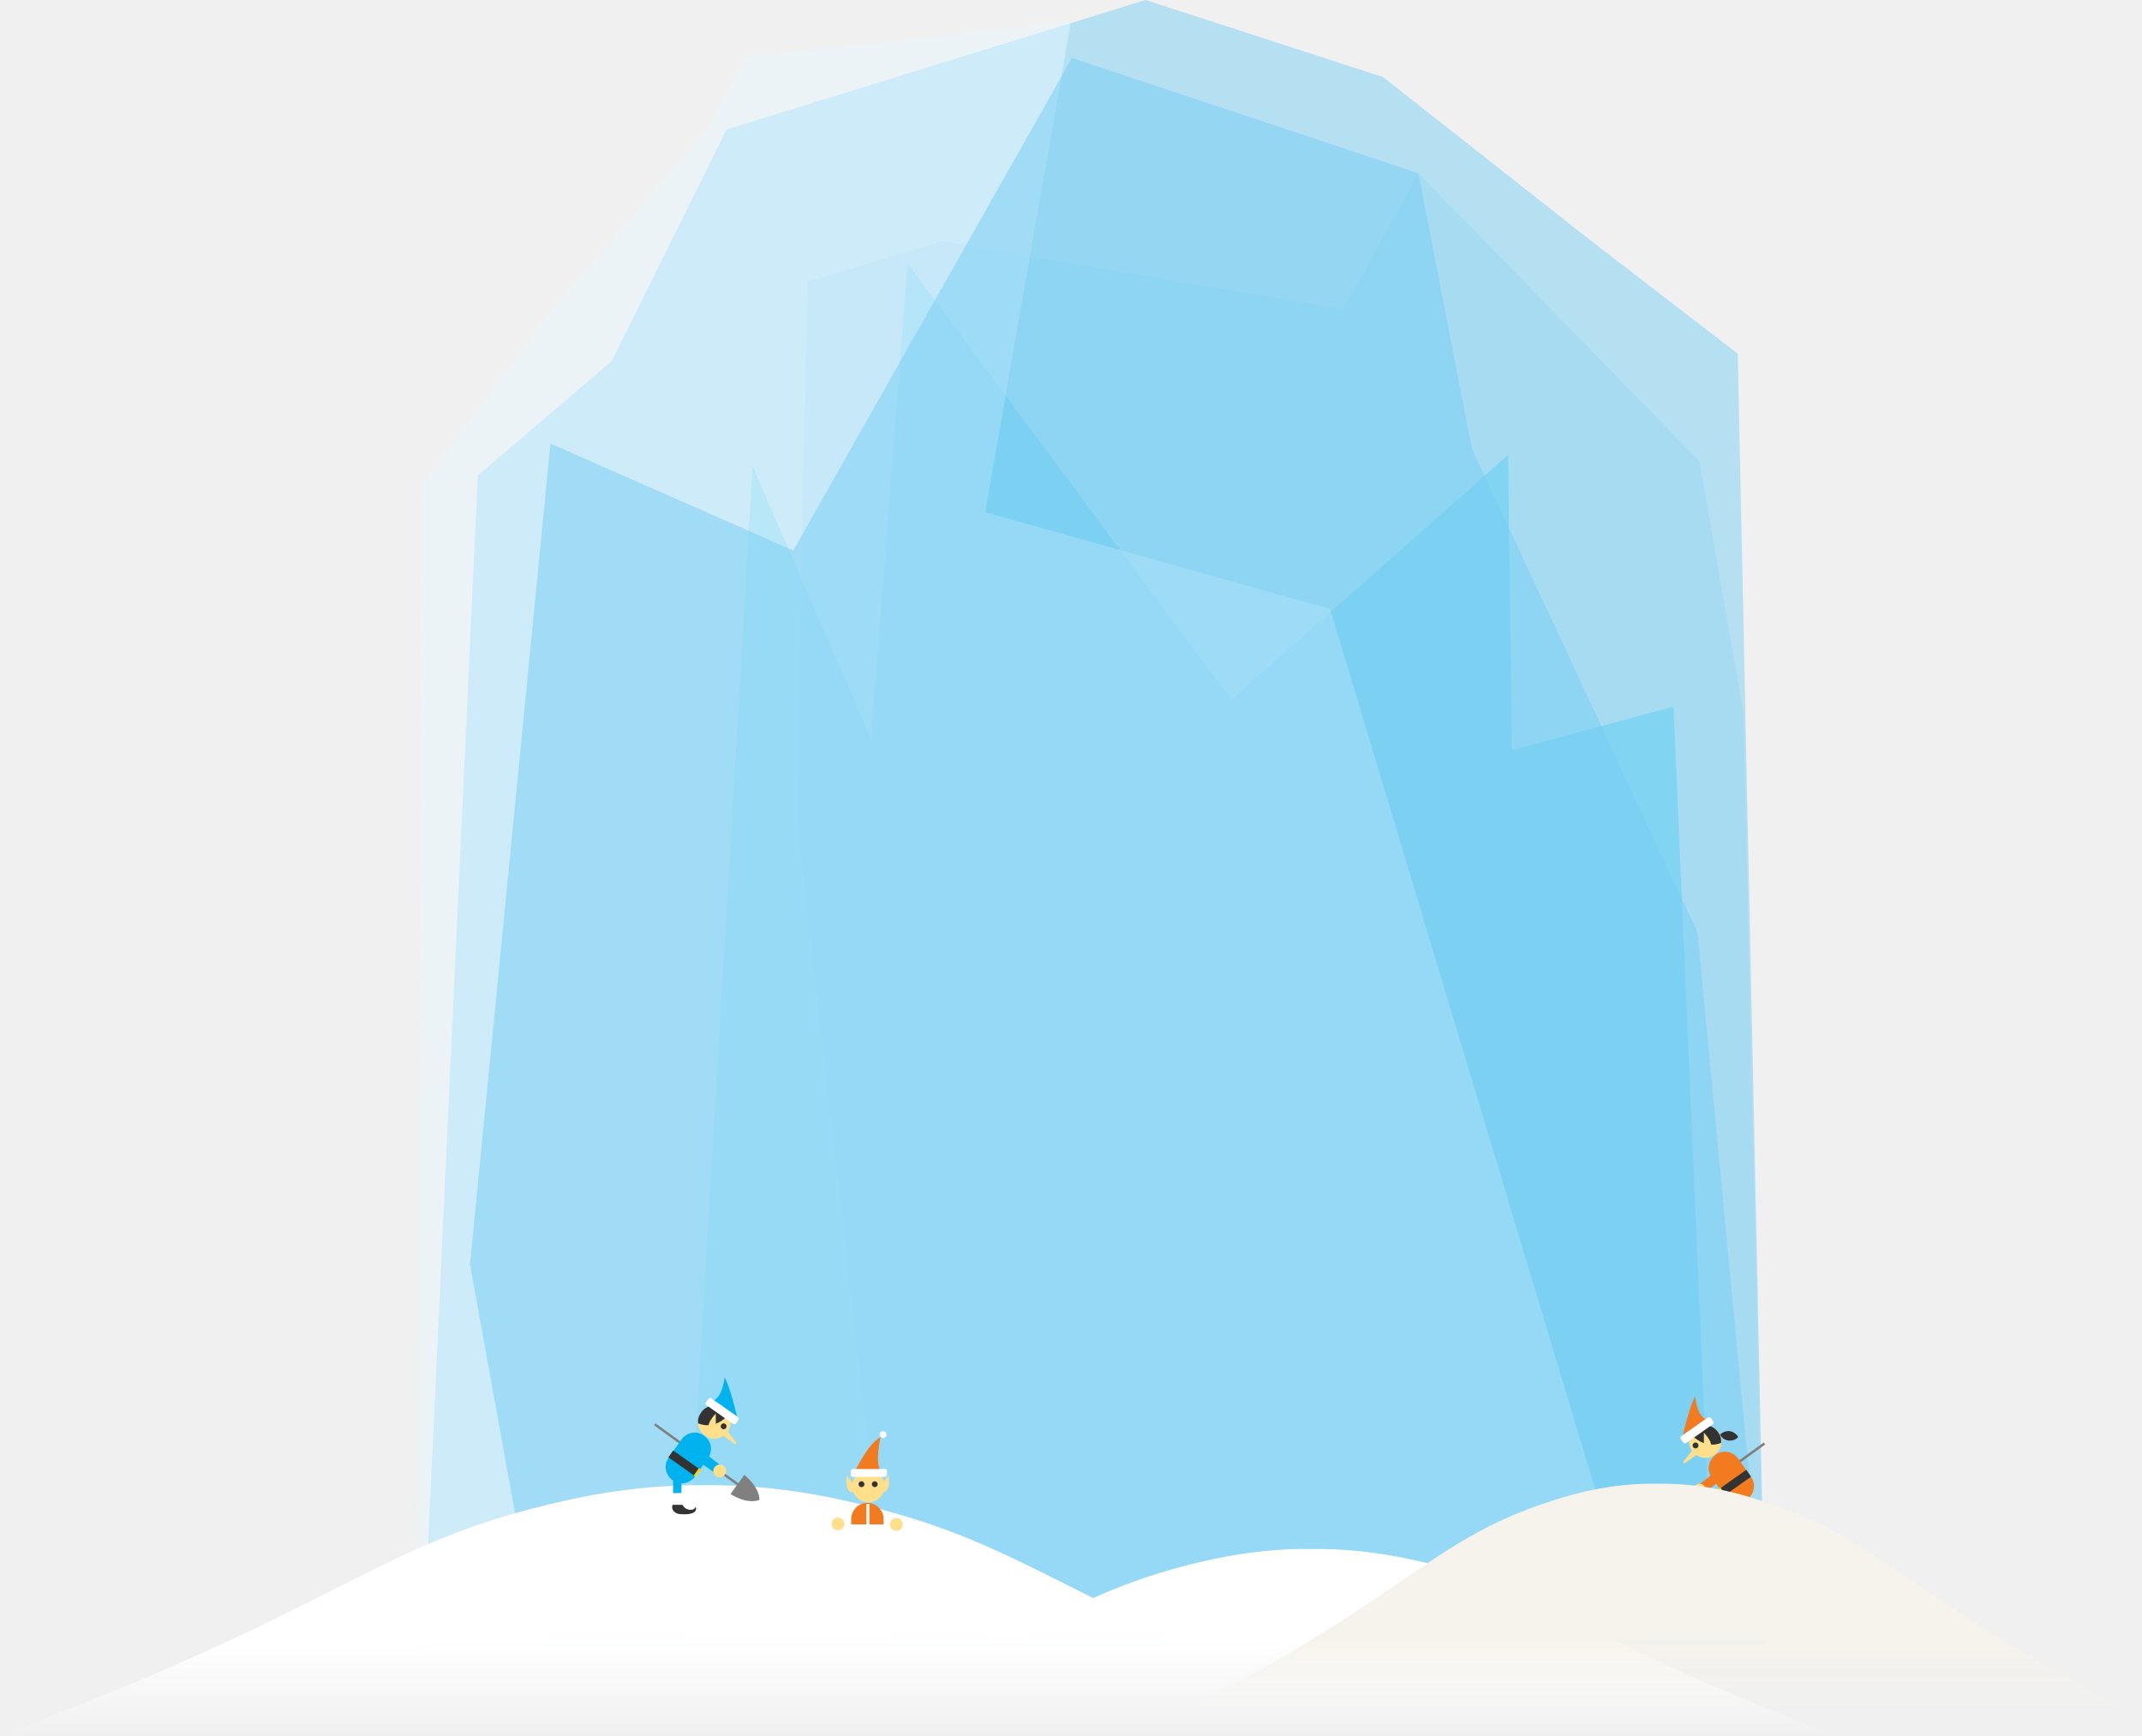
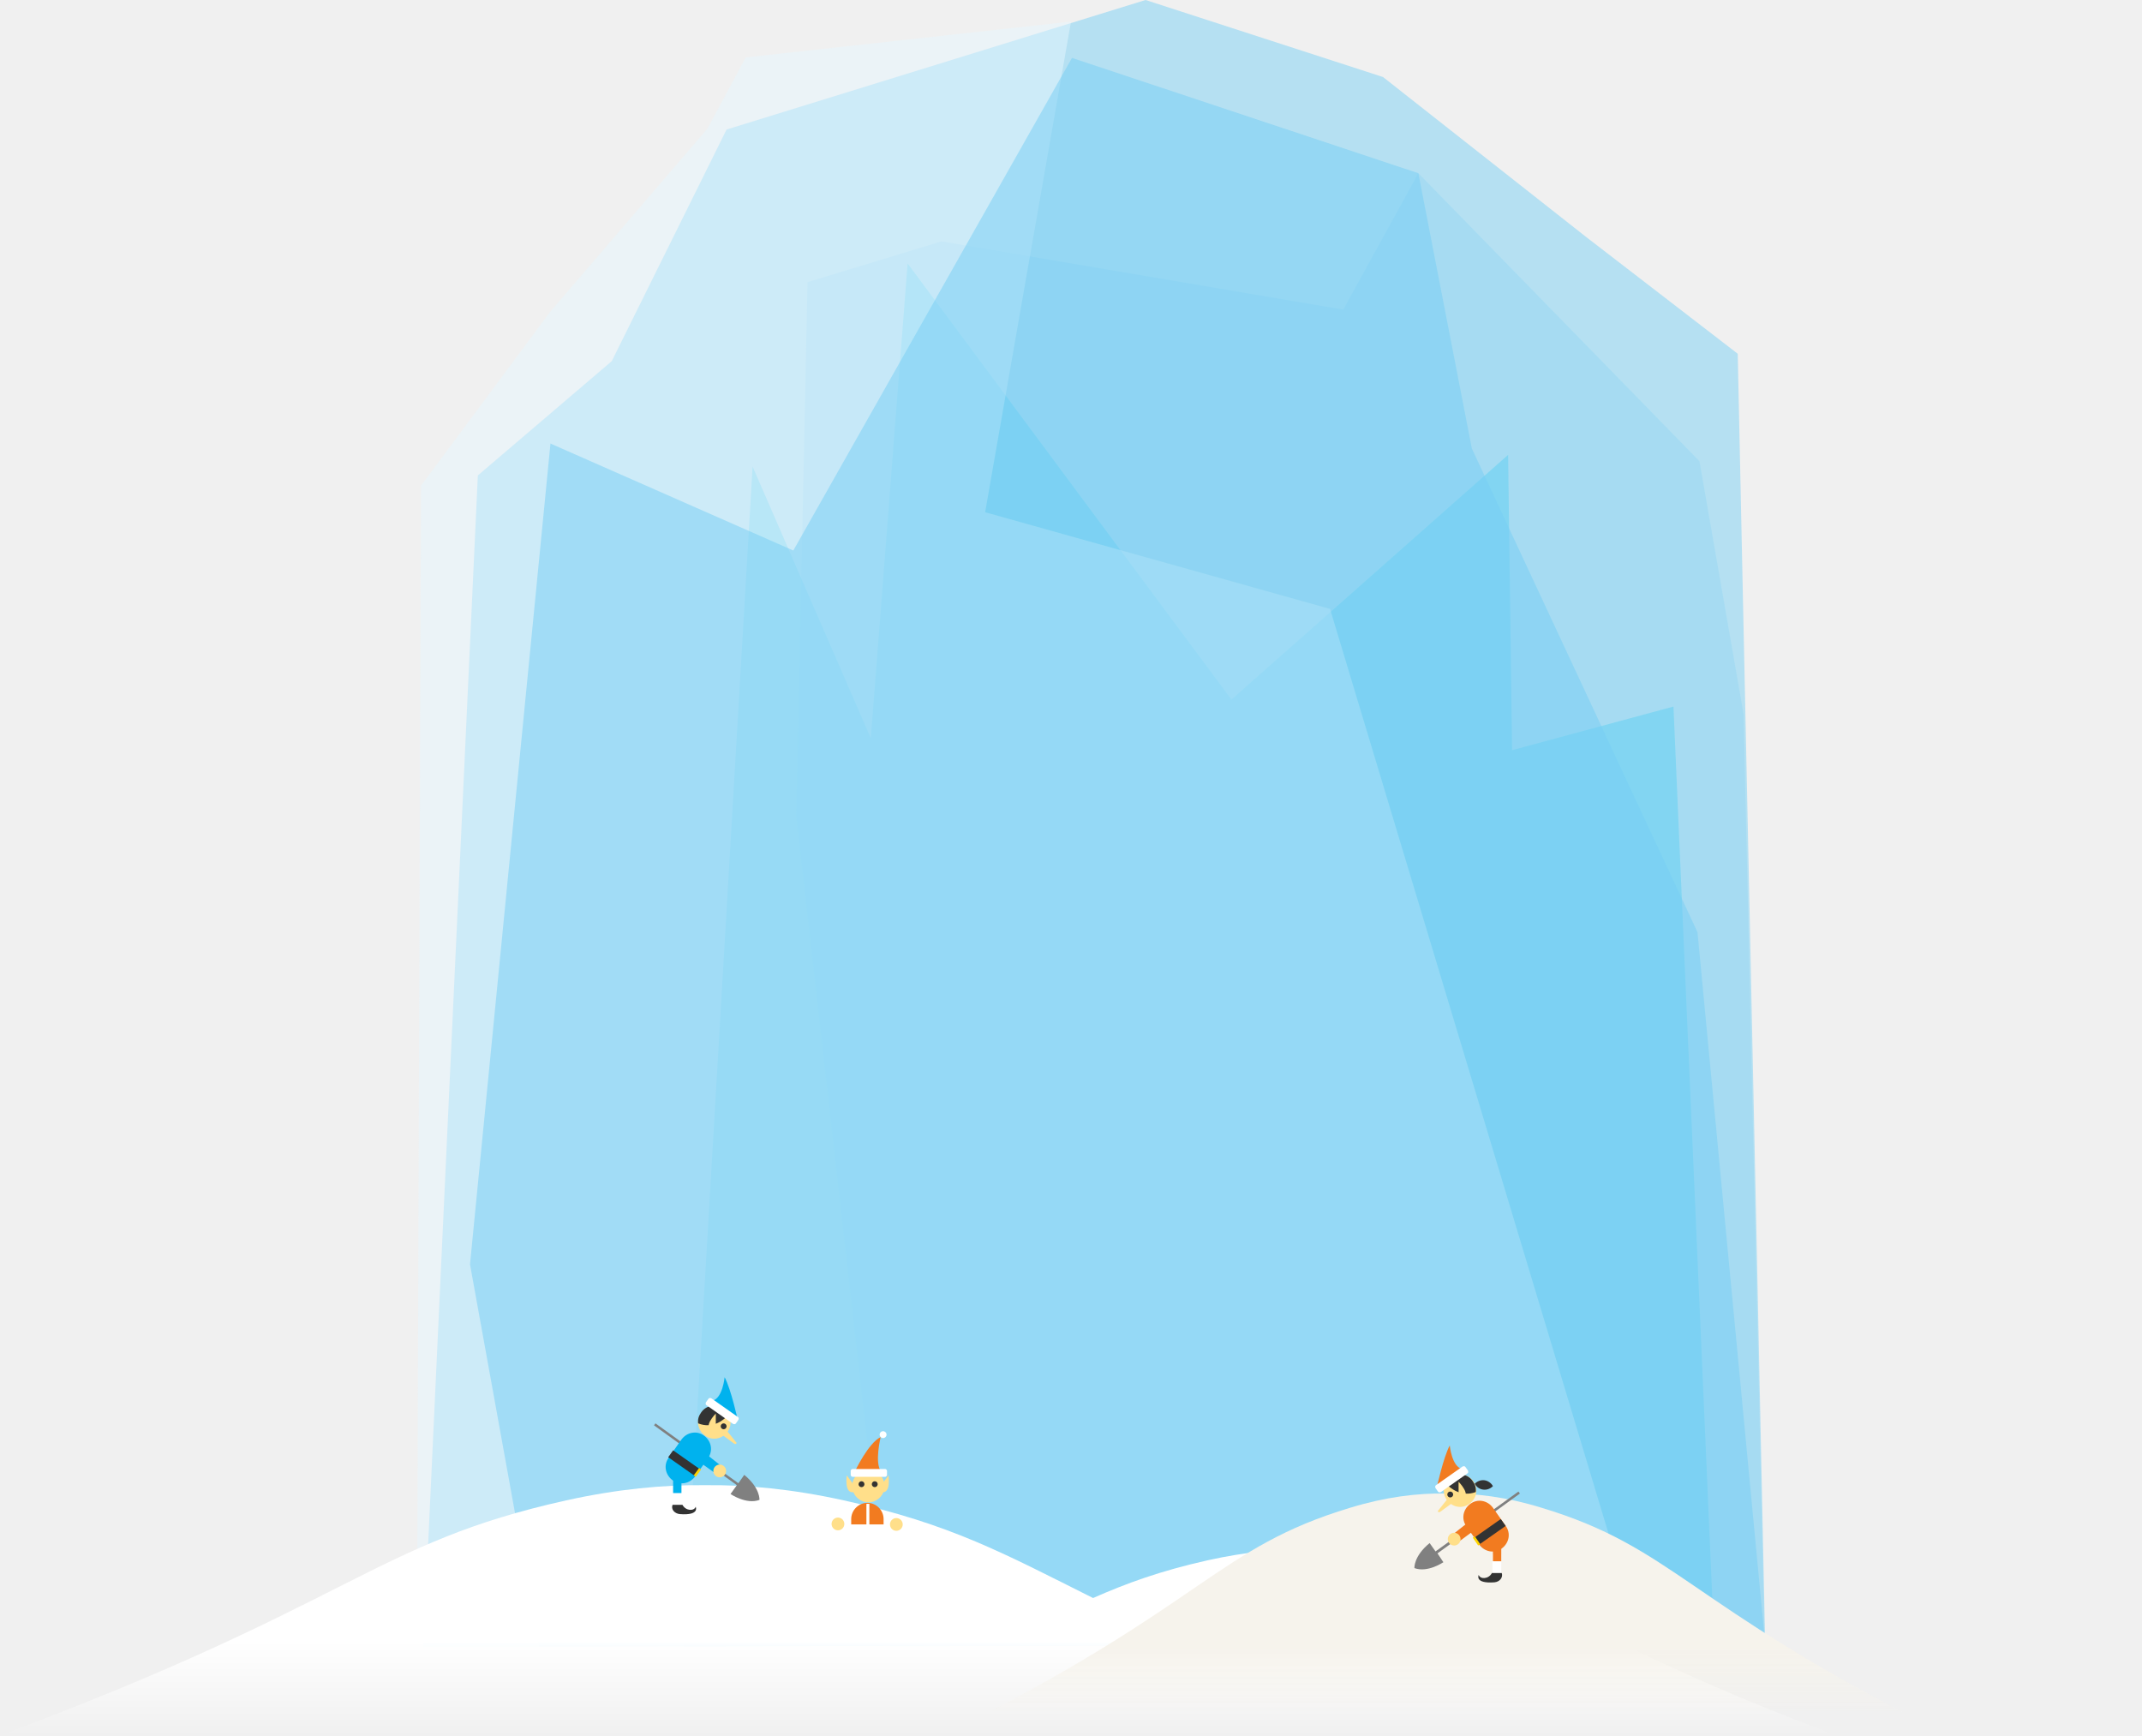
- <svg xmlns="http://www.w3.org/2000/svg" id="slice" width="436.6" height="353.7" viewBox="0 0 436.6 353.7">
-   <style>.st0{opacity:.11;fill:#231f20}.st1{fill:#94917f}.st2{fill:#baafa2}.st3{fill:#785768}.st4{fill:#aaa89a}.st5{opacity:.1}.st6{fill:#8ce1f9}.st7{fill:#ceccbf}.st8{fill:#8d667a}.st9{fill:#918c84}.st10{fill:#c2beb6}.st11{fill:#f0e1d1}.st12{fill:#b6b4a8}.st13{fill:#94938a}.st14{fill:#7d7c71}.st15{fill:#633b4f}.st16{fill:#85837d}.st17{fill:#8a7665}.st18{fill:#6a695c}.st19{fill:#b9b7a4}.st20{fill:#2f9f42}.st21{opacity:.13}.st22{opacity:.2;fill:#231f20}.st23{fill:#d53e2e}.st24{fill:#003673}.st25{fill:#f09a1a}.st26{fill:#fdbf0f}.st27{fill:#736357}.st28{fill:#d84637}.st29{fill:#00a9e9}.st30{fill:#ffde00}.st31{fill:#48b780}.st32{fill:#7c6959}.st33{fill:#d3ae6e}.st34{fill:#fff}.st35{fill:#ffe95a}.st36{fill:#ffc300}.st37{fill:#f27b20}.st38{fill:#ee3837}.st39{fill:#4c8bfb}.st40{fill:#b757c5}.st41{fill:#ffdf8a}.st42{fill:#333}.st43{fill:#6a57ab}.st44{fill:#5d377a}.st45{fill:#393939}.st46{fill:#fde08b}.st47{fill:#dc3126}.st48{fill:#fdd500}.st49{fill:#515c5d}.st50{fill:#7d8586}.st51{fill:#afd136}.st52{fill:url(#SVGID_1_)}.st53{fill:url(#SVGID_2_)}.st54{fill:#e8d184}.st55{fill:#ca7836}.st56{fill:#54d184}.st57{opacity:.48}.st58{opacity:.5;fill:#75cef4}.st59{opacity:.5;fill:#00bff0}.st60{opacity:.5;fill:#e6f6fd}.st61{opacity:.48;fill:#75cef4}.st62{fill:url(#SVGID_3_)}.st63{fill:gray}.st64{fill:#8f4293}.st65{fill:#ffd400}.st66{fill:url(#SVGID_4_)}.st67{fill:#28ae4b}.st68{fill:#e64436}.st69{fill:url(#SVGID_5_)}.st70{fill:url(#XMLID_158_)}.st71{opacity:.17;fill:#fff}.st72{fill:url(#SVGID_6_)}.st73{fill:url(#SVGID_7_)}.st74{fill:#00b2ee}.st75{fill:#b89860}.st76{fill:#b0b0b0}.st77{fill:#864537}.st78{fill:#fbcf99}.st79{fill:#fbcd48}.st80{fill:#fd0}.st81{fill:#d2392c}.st82{fill:url(#SVGID_8_)}.st83{fill:url(#SVGID_9_)}.st84{fill:url(#SVGID_10_)}.st85{fill:url(#SVGID_11_)}.st86{fill:url(#XMLID_160_)}.st87{fill:#afd77d}.st88{opacity:.1;fill:#231f20}.st89{fill:#7cb342}.st90{fill:#f9ce1d}.st91{fill:#ffe36c}.st92{fill:#5e35b1}.st93{fill:#9575cd}.st94{fill:#29b6f6}.st95{fill:#4ad0ff}.st96{fill:#9dce2e}.st97{fill:#e53935}.st98{fill:#f94b4b}.st99{fill:#fb8c00}.st100{fill:#fc9f42}.st101{fill:#9dca3b}.st102{fill:#66a622}.st103{fill:#ffb300}.st104{fill:#f57c00}.st105{fill:#a1cacf}.st106{fill:#dff3f5}.st107{fill:#bad7db}.st108{fill:#c3dfe3}.st109{fill:#bcdee3}.st110{opacity:.5}.st111{opacity:.8}.st112{fill:url(#XMLID_161_)}.st113{fill:url(#SVGID_12_)}.st114{fill:#f6f3ec}.st115{fill:#d7d7d7}.st116{fill:#959d9e}.st117{fill:#b3b3b3}.st118{fill:#e0e0e0}.st119{fill:#4d4d4d}.st120{fill:#595959}.st121{fill:#ffeb5e}.st122{fill:#6d7576}.st123{fill:#c9e09d}.st124{fill:#8f8f8f}.st125{fill:#5c6566}.st126{fill:#a19e97}.st127{fill:#61c6ec}.st128{fill:#77bf82}.st129{fill:#f3ff73}.st130{fill:url(#XMLID_163_)}.st131{fill:url(#SVGID_13_)}.st132{fill:url(#SVGID_14_)}.st133{fill:url(#XMLID_165_)}.st134{fill:#555047}.st135{fill:#896339}.st136{fill:#736f68}.st137{fill:#949494}.st138{fill:#83dee8}.st139{fill:#85827d}.st140{opacity:.2}.st141{fill:#404040}.st142{fill:silver}.st143{fill:#eee}.st144{fill:#44c2c2}.st144,.st145{clip-path:url(#SVGID_16_)}.st145{fill:#a3d89f}.st146{fill:#c83a74}.st146,.st147{clip-path:url(#SVGID_16_)}.st147{fill:#ffa376}.st148{opacity:.24}.st149{fill:none;stroke:#85827d;stroke-width:.9;stroke-miterlimit:10}.st150{opacity:.83}.st151{fill:#888480}.st152{fill:#7099ba}.st153{fill:#b0e1e8}.st154{opacity:.22;fill:#fff}.st155{fill:url(#XMLID_172_)}.st156{fill:url(#SVGID_17_)}.st157{fill:url(#SVGID_18_)}.st158{fill:url(#XMLID_174_)}.st159{fill:#9db9bd}.st160{fill:#d1e3e6}.st161{fill:#b6d6db}.st162{fill:#9ccfd9}.st163{fill:#b4d3d9}.st164{fill:#97babf}.st165{fill:#c1dff5}.st166{fill:#c5e7eb}.st167{fill:#8ab8d4}.st168{fill:#e6e6e6}.st169{fill:#716e69}.st170{fill:#71bdde}.st171{fill:#659bc7}.st172{fill:#70afd4}.st173{fill:none}.st174{fill:#97cee6}.st175{opacity:8e-2;fill:#0f0f0f}.st176{opacity:.1;fill:#0f0f0f}.st177{fill:#385fe4}.st178{fill:#ccc}.st179{fill:#2986e4}.st180{opacity:.21}.st181{clip-path:url(#SVGID_20_)}.st182{filter:url(#Adobe_OpacityMaskFilter)}.st183{mask:url(#SVGID_21_);fill:#33659a}.st184{filter:url(#Adobe_OpacityMaskFilter_1_)}.st185{mask:url(#SVGID_22_);fill:#385fe4}.st186{filter:url(#Adobe_OpacityMaskFilter_2_)}.st187{opacity:.17;mask:url(#SVGID_23_)}.st188{clip-path:url(#SVGID_25_)}.st189{opacity:.77}.st190{fill:#e8c97b}.st191{fill:#2d56e2}.st192{opacity:.11}.st193{fill:#0bbf68}.st194{fill:#98bee4}.st195{fill:#3f5656}.st196{fill:#d7c17d}.st197{opacity:.2;fill:#fff}.st198{fill:url(#SVGID_26_)}.st199{fill:url(#XMLID_228_)}.st200{fill:url(#SVGID_27_)}.st201{fill:url(#XMLID_231_)}.st202{fill:#9c9c9c}.st203{fill:#808082}.st204{fill:#9ed5ec}.st205{fill:#cacaca}.st206{fill:#e3e3e3}.st207{fill:#979797}.st208{fill:#9e9e9e}.st209{opacity:.58;fill:#c7ffff}.st210{opacity:.25}.st211{fill:#a52e22}.st212{fill:#e63636}.st213{fill:url(#XMLID_261_)}.st214{fill:url(#XMLID_278_)}.st215{fill:#f3831f}.st216{fill:#1fa2f3}.st217{fill:#914295}.st218{fill:#faac18}.st219{opacity:.1;fill:#333}.st220{fill:#836948}.st221{fill:#df543f}.st222{fill:#00813f}.st223{fill:#b9c9d2}.st224{fill:#28b04b}.st225{fill:#fff100}.st226{fill:#969696}.st227{fill:#0158bb}.st228{fill:#1565c0}.st229{fill:#3dd1f9}.st230{fill:#f5a816}.st231{fill:#c62828}.st232{fill:#bdbdbd}.st233{fill:#a5a5a5}.st234{fill:#424242}.st235{fill:#e6e7e8}.st236{clip-path:url(#SVGID_31_);fill:#fff}.st237{fill:#e91c24}.st237,.st238{clip-path:url(#SVGID_31_)}.st238{fill:#1976d2}.st239{fill:#4d8acf}.st240{fill:none;stroke:#fff;stroke-width:.659;stroke-miterlimit:10}.st241{fill:#00adee}.st242{clip-path:url(#SVGID_33_);fill:#fff}.st243{fill:#dbdbdb}.st244{fill:#9ad3d3}.st245{fill:url(#SVGID_34_)}.st246{fill:url(#SVGID_35_)}.st247{fill:url(#SVGID_36_)}.st248{fill:url(#SVGID_37_)}.st249{fill:url(#SVGID_38_)}.st250{fill:url(#SVGID_39_)}.st251{fill:url(#SVGID_40_)}.st252{fill:url(#SVGID_41_)}.st253{fill:#f7ce97}.st254{fill:#4c4c4c}.st255{fill:#e9e9e9}.st256{fill:#eb9b95}.st257{fill:#656565}.st258{fill:#5e5a48}.st259{fill:url(#SVGID_42_)}.st260{fill:url(#SVGID_43_)}.st261{fill:#999}.st262{opacity:.36}.st263{fill:#00a64c}.st264{fill:#d4d4d4}.st264,.st265{fill-rule:evenodd;clip-rule:evenodd}.st265{fill:#fff}.st266{fill:#008141}.st266,.st267{fill-rule:evenodd;clip-rule:evenodd}.st267{fill:#00a64c}.st268{fill:#28b265}.st269{opacity:.4;fill:#ffe000}.st270{fill:#c8cbcc}.st271{fill:#b8b8b8}.st272{fill:#949496}.st273{fill:#c8ead4}.st274{fill:#7d8485}.st275{fill:#2364d5}.st276{fill:url(#XMLID_279_)}.st277{fill:url(#SVGID_44_)}.st278{fill:url(#SVGID_45_)}.st279{fill:url(#SVGID_46_)}.st280{fill:#8700ee}.st281{fill:#00b533}.st282{fill:#eeda00}.st283{fill:#f2206d}.st284{fill:#6299fb}.st285{opacity:.7;fill:url(#SVGID_47_)}.st286{opacity:.7;fill:url(#SVGID_48_)}.st287{opacity:.7;fill:url(#SVGID_49_)}.st288{fill:#ee5e5d}.st289{fill:#e09d17}.st290{fill:#f0ede9}.st291{clip-path:url(#SVGID_51_)}.st292{fill:#eec85c}.st293{opacity:.32;fill:#9a0000}.st294{fill:#f0f0f0}.st295{fill:#81d4fa}.st296{opacity:.49;fill:#c9edfc}.st297{fill:#d8746a}.st298{fill:#fcbe8d}.st299{fill:#00a9e7}.st300{fill:#6a7173}.st301{opacity:.6}.st302{fill:url(#SVGID_52_)}.st303{fill:url(#SVGID_53_)}.st304{fill:url(#XMLID_280_)}.st305{fill:url(#SVGID_54_)}.st306{fill:url(#SVGID_55_)}.st307{fill:url(#SVGID_56_)}.st308{fill:url(#SVGID_57_)}.st309{fill:#67635d}.st310{fill:#999690}.st311{fill:#e6da91}.st312{opacity:.55;fill:#bbaf3e}.st313{fill:#a8a69b}.st314{clip-path:url(#SVGID_59_)}.st315{fill:url(#SVGID_60_)}.st316{fill:url(#SVGID_61_)}.st317{opacity:.1;clip-path:url(#SVGID_59_)}.st318{clip-path:url(#SVGID_63_)}.st319{fill:#e3e3e2}.st320{fill:#cf4140}.st321{fill:url(#SVGID_64_)}.st322{fill:url(#SVGID_65_)}.st323{fill:url(#SVGID_66_)}.st324{fill:url(#SVGID_67_)}.st325{fill:#666}.st326{fill:#c1161c}.st327{fill:#b47945}.st328{fill:#d9dadb}.st329{fill:#36af49}.st330{fill:#2a943e}.st331{fill:#9ea0a2}.st332{fill:#bebfc1}.st333{fill:#f5961d}.st334{fill:#ffef00}.st335{fill:#6d6d6d}.st336{fill:url(#SVGID_68_)}.st337{fill:url(#XMLID_281_)}.st338{fill:#795d00}.st339{fill:#bb8024}.st339,.st340{clip-path:url(#SVGID_70_)}.st340{opacity:.1}.st341{fill:#955d00}.st342{fill:#f38836}.st343{fill:url(#XMLID_295_)}.st344{fill:url(#SVGID_71_)}.st345{fill:url(#SVGID_72_)}.st346{fill:url(#XMLID_296_)}.st347{opacity:.99}.st348{fill:#e8af38}.st349{fill:#98ab00}.st350{fill:#e75c52}.st351{fill:#a9897d}.st352{fill:#cb9d7b}.st353{fill:#996b63}.st354{fill:#35b8e8}.st355{opacity:.12;fill:url(#SVGID_73_)}.st356{opacity:.12;fill:url(#SVGID_74_)}.st357{opacity:.28;fill:url(#SVGID_77_)}.st358{clip-path:url(#SVGID_81_)}.st359{fill:#fff59c}.st360{fill:#ebdbce}.st361{fill:#b07a53}.st362{fill:#1185ba}.st363{fill:#1f57a1}.st363,.st364{opacity:.32}.st365{fill:#c28d65}.st366{fill:#eb776f}.st367{fill:#afdb39}.st368{fill:#ebdb57}.st369{opacity:.16}.st370{fill:#cba483}.st371{fill:url(#XMLID_297_)}.st372{fill:url(#SVGID_82_)}.st373{fill:url(#SVGID_83_)}.st374{fill:#bee6eb}.st375{fill:#f9df00}.st376{fill:#d84733}.st377{fill:#fce000}.st378{fill:#575757}.st379{fill:#b3b2b3}.st380{fill:#e5e5e4}.st381{fill:#d5302b}.st382{fill:url(#SVGID_84_)}.st383{fill:url(#SVGID_85_)}.st384{fill:#ec4180}.st385{fill:#fbcb54}.st386{fill:#7296f0}.st387{fill:#fc793d}.st388{opacity:.14}.st389{fill:#404144}.st390{fill:#606163}.st391{opacity:.3}.st392,.st393{fill:#d7b256}.st393{opacity:.38}.st394{fill:#3d3d39}.st395{fill:#393b36}.st396{opacity:.6;fill:#3bff65}.st397{opacity:.6;fill:#fc793d}.st398{clip-path:url(#SVGID_87_)}.st399{opacity:.29}.st400{fill:#9a51a8}.st401{fill:#fef6e0}.st402{fill:#a06ea9}.st403{fill:#353535}.st404{clip-path:url(#SVGID_89_)}.st405{opacity:.23;fill:#fff}.st406{opacity:.13;fill:#fff}.st407{opacity:5e-2}.st408{opacity:.45}.st409{opacity:.2}.st409,.st410{fill:#fff170}.st411{opacity:.21;fill:#fff}.st412{opacity:.1;fill:#fff}.st413{opacity:.27;fill:url(#SVGID_90_)}.st414{opacity:.27;fill:url(#SVGID_91_)}.st415{fill:url(#SVGID_92_)}.st416{fill:url(#SVGID_93_)}.st417{fill:#2850a8}.st418{fill:#286ee4}.st419{fill:#0053df}.st420{fill:#007dd0}.st421{fill:#2891e4}.st422{opacity:.72}.st423{opacity:.28;fill:url(#SVGID_94_)}.st424{opacity:.28;fill:url(#SVGID_95_)}.st425{fill:#2d6b7f}.st426,.st427{fill:#ff7c40}.st427{opacity:.21}.st428{opacity:.28;fill:url(#SVGID_96_)}.st429{opacity:.28;fill:url(#SVGID_97_)}.st430{opacity:.28;fill:url(#SVGID_98_)}.st431{opacity:.28;fill:url(#SVGID_99_)}.st432,.st433{fill:#ffee0a}.st433{opacity:.21}.st434{opacity:.28;fill:url(#SVGID_100_)}.st435{opacity:.28;fill:url(#SVGID_101_)}.st436,.st437{fill:#fd45ff}.st437{opacity:.21}.st438{opacity:.28;fill:url(#SVGID_102_)}.st439{opacity:.28;fill:url(#SVGID_103_)}.st440,.st441{fill:#52ff52}.st441{opacity:.21}.st442{opacity:.28;fill:url(#SVGID_104_)}.st443{opacity:.28;fill:url(#SVGID_105_)}.st444{opacity:.28;fill:url(#SVGID_106_)}.st445{opacity:.28;fill:url(#SVGID_107_)}.st446,.st447{fill:#59fff3}.st447{opacity:.21}.st448{opacity:.28;fill:url(#SVGID_108_)}.st449{opacity:.28;fill:url(#SVGID_109_)}.st450{opacity:.28;fill:url(#SVGID_110_)}.st451{opacity:.28;fill:url(#SVGID_111_)}.st452{opacity:.28;fill:url(#SVGID_112_)}.st453{opacity:.28;fill:url(#SVGID_113_)}.st454{opacity:.28;fill:url(#SVGID_114_)}.st455{opacity:.28;fill:url(#SVGID_115_)}.st456{opacity:.28;fill:url(#SVGID_116_)}.st457{opacity:.28;fill:url(#SVGID_117_)}.st458{opacity:.28;fill:url(#SVGID_118_)}.st459{opacity:.28;fill:url(#SVGID_119_)}.st460{opacity:.28;fill:url(#SVGID_120_)}.st461{opacity:.28;fill:url(#SVGID_121_)}.st462{opacity:.28;fill:url(#SVGID_122_)}.st463{opacity:.28;fill:url(#SVGID_123_)}.st464{opacity:.28;fill:url(#SVGID_124_)}.st465{opacity:.28;fill:url(#SVGID_125_)}.st466{opacity:.28;fill:url(#SVGID_126_)}.st467{opacity:.28;fill:url(#SVGID_127_)}.st468{opacity:.28;fill:url(#SVGID_128_)}.st469{opacity:.28;fill:url(#SVGID_129_)}.st470{opacity:.28;fill:url(#SVGID_130_)}.st471{opacity:.28;fill:url(#SVGID_131_)}.st472{opacity:.28;fill:url(#SVGID_132_)}.st473{opacity:.28;fill:url(#SVGID_133_)}.st474{opacity:.28;fill:url(#SVGID_134_)}.st475{opacity:.28;fill:url(#SVGID_135_)}.st476{opacity:.28;fill:url(#SVGID_136_)}.st477{opacity:.28;fill:url(#SVGID_137_)}.st478{opacity:.28;fill:url(#SVGID_138_)}.st479{opacity:.28;fill:url(#SVGID_139_)}.st480{opacity:.28;fill:url(#SVGID_140_)}.st481{opacity:.28;fill:url(#SVGID_141_)}.st482{opacity:.28;fill:url(#SVGID_142_)}.st483{opacity:.28;fill:url(#SVGID_143_)}.st484{opacity:.28;fill:url(#SVGID_144_)}.st485{opacity:.28;fill:url(#SVGID_145_)}.st486{opacity:.28;fill:url(#SVGID_146_)}.st487{opacity:.28;fill:url(#SVGID_147_)}.st488{opacity:.28;fill:url(#SVGID_148_)}.st489{opacity:.28;fill:url(#SVGID_149_)}.st490{opacity:.28;fill:url(#SVGID_150_)}.st491{opacity:.28;fill:url(#SVGID_151_)}.st492{opacity:.28;fill:url(#SVGID_152_)}.st493{opacity:.28;fill:url(#SVGID_153_)}.st494{opacity:.28;fill:url(#SVGID_154_)}.st495{opacity:.28;fill:url(#SVGID_155_)}.st496{opacity:.28;fill:url(#SVGID_156_)}.st497{opacity:.28;fill:url(#SVGID_157_)}.st498{opacity:.28;fill:url(#SVGID_158_)}.st499{opacity:.28;fill:url(#SVGID_159_)}.st500{opacity:.28;fill:url(#SVGID_160_)}.st501{opacity:.28;fill:url(#SVGID_161_)}.st502{opacity:.28;fill:url(#SVGID_162_)}.st503{opacity:.28;fill:url(#SVGID_163_)}.st504{opacity:.28;fill:url(#SVGID_164_)}.st505{opacity:.28;fill:url(#SVGID_165_)}.st506{opacity:.28;fill:url(#SVGID_166_)}.st507{opacity:.28;fill:url(#SVGID_167_)}.st508{opacity:.28;fill:url(#SVGID_168_)}.st509{opacity:.28;fill:url(#SVGID_169_)}.st510{opacity:.28;fill:url(#SVGID_170_)}.st511{opacity:.28;fill:url(#SVGID_171_)}.st512{opacity:.28;fill:url(#SVGID_172_)}.st513{opacity:.28;fill:url(#SVGID_173_)}.st514{fill:#898f90}.st515{opacity:.25;fill:#fff}.st516{fill:#00b8f0}.st517{fill:#00a7f0}.st518{opacity:.91;fill:url(#SVGID_174_)}.st519{opacity:.12;fill:#ffee0a}.st520{opacity:.62}.st521{fill:url(#SVGID_175_)}.st522{fill:url(#SVGID_176_)}.st523{fill:url(#SVGID_177_)}.st524{fill:url(#SVGID_178_)}.st525{fill:#7d857e}.st526{fill:#89908a}.st527{opacity:.91;fill:url(#SVGID_179_)}.st528{opacity:.12}.st528,.st529{fill:#78ff5e}.st530{fill:url(#SVGID_180_)}.st531{fill:url(#SVGID_181_)}.st532{fill:url(#SVGID_182_)}.st533{fill:url(#SVGID_183_)}.st534{fill:#85847d}.st535{fill:#908f89}.st536{opacity:.91;fill:url(#SVGID_184_)}.st537{opacity:.12;fill:#ff5e91}.st538{fill:#ff8373}.st539{fill:url(#SVGID_185_)}.st540{fill:url(#SVGID_186_)}.st541{fill:url(#SVGID_187_)}.st542{fill:url(#SVGID_188_)}.st543{fill:#5d6667}.st544{fill:url(#XMLID_298_)}.st545{fill:url(#XMLID_299_)}.st546{fill:url(#SVGID_189_)}.st547{fill:#b13837}.st548{fill:#3b627a}.st549{fill:url(#SVGID_190_)}.st550{fill:url(#XMLID_312_)}.st551{fill:url(#SVGID_191_)}.st552{fill:#754517}.st553{fill:#845930}.st554{fill:#a35f25}.st555{fill:#aa6c37}.st556{fill:#b07644}.st557{fill:#efdbc1}.st558{fill:#ffc805}.st559{fill:#231f20}.st560{fill:#00a351}.st561{fill:#084}.st562{fill:#ef6522}.st563{fill:#7a4b1f}.st564{fill:#32cbe6}.st565{fill:url(#SVGID_192_)}.st566{opacity:.1;fill:#005fd0}.st567{fill:#c48e4f}.st568{fill:#f8aeae}.st569{fill:#e6e5e1}.st570{fill:#7b9eb8}.st571{fill:#a5b3ad}.st572{fill:#c7c7c7}.st573{fill:url(#XMLID_315_)}.st574{fill:url(#SVGID_193_)}.st575{fill:url(#SVGID_194_)}.st576{fill:#388e3c}.st577{fill:#2e7d32}.st578{fill:#ffe18c}.st579{opacity:.25;fill:#29b6f6}.st580{fill:#414042}.st581{fill:#2f4c52}.st582{fill:#455d82}.st583{fill:#795548}.st584{fill:#d3d4d6}.st585{fill:#bcbec0}.st586{clip-path:url(#SVGID_196_)}.st587{fill:url(#SVGID_197_)}.st588{fill:url(#SVGID_198_)}.st589{clip-path:url(#SVGID_200_)}.st590{opacity:.5;fill:#f9ce1d}.st591{opacity:.28}.st592{fill:#d7d8d9}.st593{fill:#ebeced}.st594{fill:#ffd600}.st595{fill:#039be5}.st596{fill:url(#XMLID_316_)}.st597{fill:url(#SVGID_201_)}.st598{fill:#34d4f0}.st599{fill:#74e4f6}.st599,.st600{opacity:.51}.st601{fill:#74e4f6}.st602{fill:url(#XMLID_329_)}.st603{fill:#434fbf}.st604{opacity:.51}.st604,.st605{fill:#7182f0}.st606{opacity:.38}.st607{opacity:.39;fill:#ffff5c}.st608{opacity:.58;fill:#fff}.st609{opacity:.19;fill:#73c1de}.st610{opacity:.19;fill:#7335de}.st611{fill:#f5f2e2}.st612{fill:#a3a2a1}.st613{fill:#5a99d1}.st614{fill:#b8a485}.st615{fill:#eee5d5}.st616{fill:#ffc}.st617{fill:#ffd200}.st618{fill:#f26e21}.st619{fill:#f5871f}.st620{fill:#cfcfcf}.st621{fill:#019049}.st622{fill:#07a860}.st623{fill:#ab00ee}.st624{fill:#93d8f7}.st625{fill:#725d4c}.st626{fill:#028f1f}.st627{fill:#0da760}.st628{fill:#f4c138}.st629{fill:#f9646d}.st630{fill:url(#SVGID_202_)}.st631{clip-path:url(#SVGID_204_)}.st632{fill:#8de0f2}.st633{fill:url(#SVGID_205_)}.st634{fill:url(#XMLID_330_)}.st635{stroke:#d7d7d7;stroke-width:5.6}.st635,.st636{fill:none;stroke-miterlimit:10}.st636{stroke:#ffc;stroke-width:.7;stroke-dasharray:2.1,4.2}.st637{fill:#4cb5cf}.st638{fill:#638aaa}.st639{fill:url(#XMLID_331_)}.st640{fill:url(#XMLID_332_)}.st641{fill:url(#SVGID_206_)}.st642{fill:url(#XMLID_337_)}.st643{clip-path:url(#SVGID_208_)}.st644{fill:url(#SVGID_209_)}.st645{opacity:.51;clip-path:url(#SVGID_208_)}.st646{fill:url(#SVGID_210_)}.st647{fill:url(#SVGID_211_)}.st648{fill:url(#SVGID_212_)}.st649{fill:url(#XMLID_363_)}.st650{fill:url(#SVGID_213_)}.st651{fill:url(#XMLID_364_)}.st652{fill:#e0f3f5}.st653{opacity:.64;fill:#7ec1c4}.st654{fill:#c4dfe3}.st655,.st656{fill:#7ec1c4}.st656{opacity:.53}.st657{opacity:.82;fill:#7ec1c4}.st658{opacity:.3;fill:#7ec1c4}.st659{fill:#79a6ad}.st660{fill:#c5161d}.st661{fill:#e91c24}.st662{fill:#00a551}.st663{fill:#2c7c2f}.st664{fill:#aec7dc}.st665{fill:none;stroke:#97babf;stroke-width:1.979;stroke-miterlimit:10}.st666{fill:#9dcb3b}.st667{fill:#d9ebed}.st668{fill:#008c45}.st669{fill:#ae5f2d}.st670{fill:#7a347e}.st671{fill:#754c28}.st672{fill:#0085b7}.st673{fill:#d89614}.st674{fill:#ecdec9}.st675{fill:#9c8954}.st676{opacity:8e-2}.st677{fill:#4e4e6b}.st678{fill:#859537}.st679{fill:#8a773f}.st680{fill:#cc29b9}.st681{fill:#6d42e3}.st682{fill:#16c447}.st683{fill:#c26d11}.st684{fill:url(#XMLID_404_)}.st685{clip-path:url(#SVGID_215_)}.st686{fill:#0081a8}.st687{clip-path:url(#SVGID_215_);fill:#c7b31e}.st688{fill:#b5b5b5}.st689{fill:#e8e8e8}.st690{fill:#0791aa}.st691{fill:#c7b31e}.st692{fill:#9d9d9d}.st693{fill:#f7f01f}.st694{fill:#7dc6d3}.st695{fill:#4db0c2}.st696{fill:#00be69}.st697{fill:#f57f17}.st698{fill:#e77969}.st699{fill:#f7e2a5}.st700{fill:#f4d784}.st701{fill:#54c391}.st702{fill:#008e5c}.st703{fill:#076e2f}.st704{clip-path:url(#SVGID_215_);fill:#fff}.st705{fill:#f5f129}.st705,.st706{clip-path:url(#SVGID_215_)}.st706{opacity:.1}.st707{fill:url(#SVGID_216_)}.st708{fill:#9dcfd8}.st709{fill:#b1e1e7}.st710{fill:#73bcdd}.st711{fill:#7ba8cd}.st712{fill:#7299ba}.st713{fill:#5b93c1}.st714{fill:#d2e3e6}.st715{fill:#48494d}.st716{fill:#16bdcc}.st717{fill:#d63e3e}.st718{fill:url(#SVGID_217_)}.st719{fill:url(#SVGID_218_)}.st720{fill:url(#SVGID_219_)}.st721{fill:#dcdfd8}.st722{opacity:.7}.st723{fill:#ef5350}.st724{fill:#70cc47}.st725{fill:#8bd463}.st726{fill:url(#SVGID_220_)}.st727{fill:#e24c41}.st728{fill:#eb6760}.st729{fill:#2db9eb}.st730{fill:#ffdf00}.st731{fill:#373b40}.st732{fill:#fffbdb}.st733{fill:#d7e1e3}.st734{opacity:.2;fill:#373b40}.st735{fill:#c6e9fa}.st736{fill:#20242a}.st737{fill:#332e2e}.st738{fill:#fdbe0c}.st739{fill:#f7fffa}.st740{fill:#9e978a}.st741{fill:#b4afa5}.st742{fill:#e68ecd}.st743{fill:#98d4bc}.st744{fill:#88a2d6}.st745{fill:#e36868}.st746{fill:#f8ae37}.st747{fill:#b99960}.st748{fill:#d4af6e}.st749{opacity:.12}.st750{fill:#f0b21c}.st751{fill:#b46d3d}.st752{fill:#caa56e}.st753{fill:#a8844f}.st754{fill:#59595c}.st755{fill:#b56d3d}.st756{opacity:.19;fill:#fcd09a}.st757{fill:#85e1e7}.st758{fill:#e7f3f2}.st759{opacity:.19}.st760{opacity:.6;fill:url(#SVGID_221_)}.st761{fill:#48aacf}.st762{opacity:.6;fill:#3e31ff}.st763{opacity:.6;fill:#1b4df9}.st764{opacity:.6;fill:#85e1e7}.st765{fill:#62accd}.st766{fill:#81ffff}.st767{opacity:.6;fill:#fff}.st768{opacity:.6;fill:#73bcdd}.st769{fill:#2e93c1}.st770{opacity:.6;fill:#1e9ae3}.st771{opacity:.6;fill:#48aacf}.st772{opacity:.15;fill:#81ffff}.st773{opacity:.6;fill:#2e93c1}.st774{opacity:.67;fill:#62accd}.st775{opacity:.67;fill:#9dcfd8}.st776{opacity:.28;fill:#81ffff}.st777{fill:#8aafb5}.st778{opacity:.99;fill:#91f3fa}.st779{fill:#1fc2f5}.st780{opacity:.99;fill:#62accd}.st781{opacity:.99;fill:#a9dee8}.st782{opacity:.36;fill:url(#SVGID_222_)}.st783{fill:url(#SVGID_223_)}.st784{opacity:.6;fill:#62accd}.st785{fill:url(#SVGID_224_)}.st786{fill:url(#SVGID_225_)}.st787{fill:url(#SVGID_226_)}.st788{fill:#caf5f6}.st789{fill:#00c1f2}.st790{fill:#ff931e}.st791{fill:#d94636}.st792{fill:#d43e2e}.st793{fill:#fdce48}.st794{fill:#464647}.st795{fill:#d33e2f}.st796{fill:#ff8a33}.st797{fill:#746458}.st798{fill:#57aba9}.st799{fill:#6cccc9}.st800{fill:#a7c1c5}.st801{fill:#b6e2f8}.st802{fill:#61aac9}.st803{fill:#e1f3fc}.st804{fill:#fff58b}.st805{fill:#b59a48}.st806{fill:#eed257}.st807{fill:#d9d286}.st808{fill:#ff916d}.st809{fill:#ffe327}.st810{fill:#64e8be}.st811{opacity:.2;fill:#333}.st812{opacity:.22;fill:#333}.st813{fill:url(#XMLID_406_)}.st814{fill:url(#XMLID_407_)}.st815{fill:url(#XMLID_408_)}.st816{fill:url(#SVGID_227_)}.st817{fill:url(#XMLID_422_)}.st818{fill:url(#XMLID_423_)}.st819{fill:url(#SVGID_228_)}.st820{fill:url(#SVGID_229_)}.st821{opacity:.55;fill:#d8fbff}.st822{opacity:.5;fill:url(#SVGID_230_)}.st823{fill:#29b65e}.st824{fill:#009047}.st825{fill:#91651c}.st826{fill:#bd822b}.st827{fill:#d5b06e}.st828{fill:#007dc5}.st829{fill:#a66d40}.st830{fill:#ff8c33}.st831{fill:#a67108}.st832{fill:#f1b31c}.st833{fill:#b88a13}.st834{fill:#b93a2c}.st835{fill:#c36e2c}.st836{fill:#a8362a}.st837{fill:#34875d}.st838{fill:#602c63}.st839{fill:#0086b7}.st840{fill:#cdb300}.st841{fill:#26a89b}.st842{fill:#da4637}.st843{fill:#48b980}.st844{fill:#f58b37}.st845{fill:#00abe9}.st846{fill:#4859b9}.st847{fill:#e86e1c}.st848{fill:#c8541f}.st849{fill:#b9191e}.st850{opacity:.19;fill:#212121}.st851{opacity:.3;fill:#28b04b}.st852{fill:#f9858e}.st853{fill:#5f14a6}.st854{fill:#8c28de}.st855{fill:#a2a5a3}.st856{fill:#ab3125}.st857{clip-path:url(#SVGID_232_)}.st858{fill:#00914a}.st859{opacity:.39;fill:#791f11}.st860{fill:#b6e5cd}.st861{fill:#e9d386}.st862{fill:#413d3d}.st863{fill:#666262}.st864{fill:#85d4ac}.st865{opacity:.1;fill:#b6e5cd}.st866{fill:#f5951f}.st867{fill:#00369c}.st868{fill:#2759d9}.st869{fill:#2297cc}.st870{fill:#764c2e}.st871{fill:#d4af19}.st872{fill:#62a807}.st873{fill:#008e1f}.st874{opacity:.37;fill:#fff}.st875{fill:#bbe5fa}.st876{fill:#7a5951}.st877,.st878{fill:#212121}.st878{clip-path:url(#XMLID_424_)}.st879{fill:#cc372c}.st880{fill:#ebad11}.st881{fill:#e33483}.st882{fill:#3788de}</style>
+ <svg xmlns="http://www.w3.org/2000/svg" id="slice" viewBox="-87 220.3 436.6 353.7">
+   <style>.st0{fill:#75cef4;enable-background:new}.st0,.st1{opacity:.48}.st2{opacity:.5;fill:#75cef4;enable-background:new}.st3{fill:#00bff0}.st3,.st4{opacity:.5;enable-background:new}.st4{fill:#e6f6fd}.st5{fill:url(#SVGID_1_)}.st6{fill:#ffdf8a}.st7{fill:#f27b20}.st8{fill:#FFF}.st9{fill:#333}.st10{fill:gray}.st11{fill:#00b2ee}.st12{fill:#ffd400}.st13{fill:url(#SVGID_2_)}</style>
  <g id="XMLID_294_">
    <g id="XMLID_300_">
-       <path id="XMLID_307_" class="st61" d="M359.8 335.3l-5.6-263.2-30.9-23.8-41.4-32.6L233.5 0l-85.4 26.4-23.4 47.2-27.3 23.3-11.1 238.7z" />
-       <g id="XMLID_303_" class="st57">
-         <path id="XMLID_306_" class="st58" d="M359.7 335l-4.3-189.4-9-51.6-57.3-58.7-15.3 27.8-81.9-13.9-27.3 8.3-2.3 108.8 19.2 169.3z" />
-         <path id="XMLID_304_" class="st59" d="M349.4 334.6L341.1 144l-32.9 8.9-.8-60.2-56.4 49.9-66-88.9-7.5 96.8-24.1-55.4-14.1 240.5z" />
+       <path id="XMLID_307_" class="st0" d="M272.8 555.6l-5.6-263.2-30.9-23.8-41.4-32.6-48.4-15.7-85.4 26.4-23.4 47.2-27.3 23.3L-.7 555.9l273.5-.3z" />
+       <g id="XMLID_303_" class="st1">
+         <path id="XMLID_306_" class="st2" d="M272.7 555.3l-4.3-189.4-9-51.6-57.3-58.7-15.3 27.8-81.9-13.9-27.3 8.3-2.3 108.8 19.2 169.3 178.2-.6z" />
+         <path id="XMLID_304_" class="st3" d="M262.4 554.9l-8.3-190.6-32.9 8.9-.8-60.2-56.4 49.9L98 274l-7.5 96.8-24.1-55.4-14.1 240.5 210.1-1z" />
      </g>
-       <path id="XMLID_302_" class="st60" d="M85 334.8L85.8 99l26.3-35.4 32.1-37.4 7.8-14.5 66.3-7.3-17.5 100 70.3 19.7 63.7 211.5z" />
-       <path id="XMLID_301_" class="st58" d="M359.8 335.1L346 190l-46-98.6-10.9-56.1-70.6-23.5-56.8 100.4-49.5-21.8-16.4 167.3 14.1 77.9z" />
+       <path id="XMLID_302_" class="st4" d="M-2 555.1l.8-235.8 26.3-35.4 32.1-37.4L65 232l66.3-7.3-17.5 100 70.3 19.7 63.7 211.5-249.8-.8z" />
+       <path id="XMLID_301_" class="st2" d="M272.8 555.4L259 410.3l-46-98.6-10.9-56.1-70.6-23.5-56.8 100.4-49.5-21.8L8.8 478l14.1 77.9 249.9-.5z" />
    </g>
-     <linearGradient id="SVGID_1_" gradientUnits="userSpaceOnUse" x1="-6125.393" y1="302.691" x2="-6125.393" y2="353.698" gradientTransform="matrix(-1 0 0 1 -5938.18 0)">
+     <linearGradient id="SVGID_1_" gradientUnits="userSpaceOnUse" x1="-6386.38" y1="273.607" x2="-6386.38" y2="222.6" gradientTransform="rotate(180 -3143.09 398.3)">
      <stop offset=".073" stop-color="#FFF" />
      <stop offset=".624" stop-color="#FFF" />
      <stop offset="1" stop-color="#FFF" stop-opacity="0" />
    </linearGradient>
-     <path class="st52" d="M0 353.7h374.4c-53.7-20-56.9-29.2-86-35.7-7.7-1.7-14.8-2.4-21.1-2.3-6.3-.1-13.4.6-21.1 2.3-9.8 2.2-16.6 4.7-23.4 7.7-18-9-29-15.1-50.8-19.9-10.4-2.3-19.8-3.2-28.3-3.1-8.5-.1-17.9.8-28.3 3.1C76.2 314.5 72 326.9 0 353.7z" />
-     <circle class="st41" cx="170.8" cy="310.6" r="1.3" />
-     <circle class="st41" cx="182.7" cy="310.7" r="1.3" />
-     <path class="st37" d="M174.3 299.8s2.7-5.7 5.2-6.9c0 0-1.3 5.3.1 7l-5.3-.1z" />
-     <path class="st41" d="M180.3 302.9c0 1.8-1.5 3.3-3.3 3.3-1.8 0-3.3-1.5-3.3-3.3 0-1.8 1.5-3.3 3.3-3.3 1.9 0 3.3 1.5 3.3 3.3z" />
-     <path class="st34" d="M180.8 300.6c0 .2-.2.4-.4.4h-6.6c-.2 0-.4-.2-.4-.4v-.8c0-.2.2-.4.4-.4h6.6c.2 0 .4.2.4.4v.8z" />
-     <circle class="st42" cx="175.6" cy="302.5" r=".6" />
-     <circle class="st42" cx="178.3" cy="302.5" r=".6" />
-     <path class="st37" d="M173.5 310.7v-1.1c0-1.8 1.5-3.3 3.3-3.3 1.8 0 3.3 1.5 3.3 3.3v1.1" />
-     <path class="st34" d="M176.6 306.5h.6v5.2h-.6z" />
-     <circle class="st34" cx="180" cy="292.4" r=".7" />
-     <path class="st41" d="M173.7 302.2l-1.1-1.5s-.6 3.9 1.5 3.4l-.4-1.9zm6.3 0l1.1-1.5s.6 3.9-1.5 3.4l.4-1.9z" />
-     <path class="st63" d="M344.2 308.4s-3.2 2.2-5.9 1.2c0 0-.2-2.4 3.1-5.1l1.2 1.7 16.9-12.2.3.4-16.8 12.2 1.2 1.8z" />
-     <path class="st37" d="M342.8 293.4s1.4-6.4 2.7-8.8c0 0 .4 4.3 2.5 4.8l-5.2 4z" />
-     <path class="st41" d="M344.9 295.7c1.1 1.5 3.1 1.9 4.6.8 1.5-1.1 1.9-3.1.8-4.6-1.1-1.5-3.1-1.9-4.6-.8-1.5 1-1.9 3.1-.8 4.6z" />
-     <path class="st42" d="M344.6 292.3c.2-.5.6-.9 1-1.2 1.5-1.1 3.6-.7 4.6.8.5.7.7 1.4.6 2.2-3 1.1-5.2-.8-6.2-1.8z" />
-     <path class="st41" d="M347.3 295v-3s2.8 2.8.7 3.6l-.7-.6z" />
-     <path class="st34" d="M343.1 294c.1.2.4.2.6.1l5.4-3.8c.2-.1.2-.4.1-.6l-.5-.7c-.1-.2-.4-.2-.6-.1l-5.4 3.8c-.2.1-.2.4-.1.6l.5.7z" />
-     <circle class="st42" cx="345.6" cy="294.6" r=".6" />
-     <path class="st37" d="M351.5 304.8c1.1 1.5 3.1 1.9 4.6.8 1.5-1.1 1.9-3.1.8-4.6l-2.6-3.7c-1.1-1.5-3.1-1.9-4.6-.8-1.5 1.1-1.9 3.1-.8 4.6l2.6 3.7z" />
-     <path class="st34" d="M354.2 306.8v4.1h1.8v-4.1" />
-     <path class="st37" d="M355.6 304.5c-1.2 0-1.3.6-1.3 1.2v2.5h1.7v-2.8l-.4-.9z" />
-     <path class="st42" d="M356.1 310.6h-2c-.7 1.3-2.4 1.3-2.7.4 0 0-.9 1.8 3.2 1.5 1.1-.1 1.8-1 1.5-1.9zm.82-9.637l-5.39 3.812-.98-1.388 5.388-3.81z" />
-     <path class="st65" d="M351.72 304.67l-.408.288-1.097-1.552.408-.288z" />
-     <path class="st41" d="M345.2 295.3l-2 2.5c-.3.2 0 .6.4.3l3-2.2-1.4-.6z" />
-     <path class="st37" d="M346.3 302.6l3.8-3 .8 2-3.8 2.8z" />
-     <circle class="st41" cx="346.4" cy="303.7" r="1.3" />
-     <path class="st42" d="M352.3 293.6c.8.1 1.5-.2 2-.7-.3-.6-1-1.1-1.7-1.2-.8-.1-1.5.2-2 .7.3.6.9 1.1 1.7 1.2z" />
-     <path class="st63" d="M148.9 304.5s3.2 2.2 5.9 1.2c0 0 .2-2.4-3.1-5.1l-1.2 1.7-16.9-12.2-.3.4 16.9 12.2-1.3 1.8z" />
-     <path class="st74" d="M150.4 289.5s-1.4-6.4-2.7-8.8c0 0-.4 4.3-2.5 4.8l5.2 4z" />
-     <path class="st41" d="M148.3 291.8c-1.1 1.5-3.1 1.9-4.6.8-1.5-1.1-1.9-3.1-.8-4.6 1.1-1.5 3.1-1.9 4.6-.8 1.5 1 1.9 3.1.8 4.6z" />
-     <path class="st42" d="M148.5 288.3c-.2-.5-.6-.9-1-1.2-1.5-1.1-3.6-.7-4.6.8-.5.7-.7 1.4-.6 2.2 3 1.2 5.3-.7 6.2-1.8z" />
-     <path class="st41" d="M145.9 291.1v-3s-2.8 2.8-.7 3.6l.7-.6z" />
-     <path class="st34" d="M150 290.1c-.1.2-.4.2-.6.1l-5.4-3.8c-.2-.1-.2-.4-.1-.6l.5-.7c.1-.2.4-.2.6-.1l5.4 3.8c.2.1.2.4.1.6l-.5.7z" />
-     <circle class="st42" cx="147.5" cy="290.7" r=".6" />
-     <path class="st74" d="M141.7 300.9c-1.1 1.5-3.1 1.9-4.6.8-1.5-1.1-1.9-3.1-.8-4.6l2.6-3.7c1.1-1.5 3.1-1.9 4.6-.8 1.5 1.1 1.9 3.1.8 4.6l-2.6 3.7z" />
-     <path class="st34" d="M138.9 302.9v4.1h-1.7v-4.1" />
-     <path class="st74" d="M137.6 300.6c1.2 0 1.3.6 1.3 1.2v2.5h-1.7v-2.8l.4-.9z" />
-     <path class="st42" d="M137.1 306.7h2c.7 1.3 2.4 1.3 2.7.4 0 0 .9 1.8-3.2 1.5-1.1-.1-1.9-1-1.5-1.9zm.11-11.072l5.388 3.812-.982 1.388-5.388-3.812z" />
-     <path class="st65" d="M142.467 299.22l.408.288-1.098 1.55-.408-.288z" />
-     <path class="st41" d="M148 291.4l2 2.5c.3.2 0 .6-.4.3l-3-2.2 1.4-.6z" />
-     <path class="st74" d="M146.9 298.7l-3.8-3-.9 2 3.9 2.8z" />
-     <circle class="st41" cx="146.7" cy="299.8" r="1.3" />
-     <linearGradient id="SVGID_2_" gradientUnits="userSpaceOnUse" x1="4432.13" y1="310.331" x2="4432.13" y2="348.078" gradientTransform="translate(-4094.488)">
+     <path class="st5" d="M-87 574h374.4c-53.7-20-56.9-29.2-86-35.7-7.7-1.7-14.8-2.4-21.1-2.3-6.3-.1-13.4.6-21.1 2.3-9.8 2.2-16.6 4.7-23.4 7.7-18-9-29-15.1-50.8-19.9-10.4-2.3-19.8-3.2-28.3-3.1-8.5-.1-17.9.8-28.3 3.1C-10.8 534.8-15 547.2-87 574z" />
+     <circle class="st6" cx="83.8" cy="530.9" r="1.3" />
+     <circle class="st6" cx="95.7" cy="531" r="1.3" />
+     <path class="st7" d="M87.3 520.1s2.7-5.7 5.2-6.9c0 0-1.3 5.3.1 7l-5.3-.1z" />
+     <path class="st6" d="M93.3 523.2c0 1.8-1.5 3.3-3.3 3.3s-3.3-1.5-3.3-3.3c0-1.8 1.5-3.3 3.3-3.3 1.9 0 3.3 1.5 3.3 3.3z" />
+     <path class="st8" d="M93.8 520.9c0 .2-.2.4-.4.4h-6.6c-.2 0-.4-.2-.4-.4v-.8c0-.2.2-.4.4-.4h6.6c.2 0 .4.2.4.4v.8z" />
+     <circle class="st9" cx="88.6" cy="522.8" r=".6" />
+     <circle class="st9" cx="91.3" cy="522.8" r=".6" />
+     <path class="st7" d="M86.5 531v-1.1c0-1.8 1.5-3.3 3.3-3.3s3.3 1.5 3.3 3.3v1.1" />
+     <path class="st8" d="M89.6 526.8h.6v5.2h-.6v-5.2z" />
+     <circle class="st8" cx="93" cy="512.7" r=".7" />
+     <path class="st6" d="M86.7 522.5l-1.1-1.5s-.6 3.9 1.5 3.4l-.4-1.9zm6.3 0l1.1-1.5s.6 3.9-1.5 3.4l.4-1.9z" />
+     <path class="st10" d="M61.9 524.8s3.2 2.2 5.9 1.2c0 0 .2-2.4-3.1-5.1l-1.2 1.7-16.9-12.2-.3.4L63.2 523l-1.3 1.8z" />
+     <path class="st11" d="M63.4 509.8s-1.4-6.4-2.7-8.8c0 0-.4 4.3-2.5 4.8l5.2 4z" />
+     <path class="st6" d="M61.3 512.1c-1.1 1.5-3.1 1.9-4.6.8-1.5-1.1-1.9-3.1-.8-4.6 1.1-1.5 3.1-1.9 4.6-.8 1.5 1 1.9 3.1.8 4.6z" />
+     <path class="st9" d="M61.5 508.6c-.2-.5-.6-.9-1-1.2-1.5-1.1-3.6-.7-4.6.8-.5.7-.7 1.4-.6 2.2 3 1.2 5.3-.7 6.2-1.8z" />
+     <path class="st6" d="M58.9 511.4v-3s-2.8 2.8-.7 3.6l.7-.6z" />
+     <path class="st8" d="M63 510.4c-.1.2-.4.2-.6.1l-5.4-3.8c-.2-.1-.2-.4-.1-.6l.5-.7c.1-.2.4-.2.6-.1l5.4 3.8c.2.1.2.4.1.6l-.5.7z" />
+     <circle class="st9" cx="60.5" cy="511" r=".6" />
+     <path class="st11" d="M54.7 521.2c-1.1 1.5-3.1 1.9-4.6.8-1.5-1.1-1.9-3.1-.8-4.6l2.6-3.7c1.1-1.5 3.1-1.9 4.6-.8 1.5 1.1 1.9 3.1.8 4.6l-2.6 3.7z" />
+     <path class="st8" d="M51.9 523.2v4.1h-1.7v-4.1" />
+     <path class="st11" d="M50.6 520.9c1.2 0 1.3.6 1.3 1.2v2.5h-1.7v-2.8l.4-.9z" />
+     <path class="st9" d="M50.1 527h2c.7 1.3 2.4 1.3 2.7.4 0 0 .9 1.8-3.2 1.5-1.1-.1-1.9-1-1.5-1.9zm.1-11.1l5.4 3.8-1 1.4-5.4-3.8 1-1.4z" />
+     <path class="st12" d="M55.5 519.5l.4.3-1.1 1.5-.4-.3 1.1-1.5z" />
+     <path class="st6" d="M61 511.7l2 2.5c.3.2 0 .6-.4.3l-3-2.2 1.4-.6z" />
+     <path class="st11" d="M59.9 519l-3.8-3-.9 2 3.9 2.8.8-1.8z" />
+     <circle class="st6" cx="59.7" cy="520.1" r="1.3" />
+     <linearGradient id="SVGID_2_" gradientUnits="userSpaceOnUse" x1="4302.188" y1="263.969" x2="4302.188" y2="226.222" gradientTransform="matrix(1 0 0 -1 -4094.488 796.6)">
      <stop offset=".073" stop-color="#f6f3ec" />
      <stop offset=".624" stop-color="#f6f3ec" />
      <stop offset="1" stop-color="#f6f3ec" stop-opacity="0" />
    </linearGradient>
-     <path class="st53" d="M436.6 349.9c-49.5-24.9-52.5-36.5-79.4-44.6-7.1-2.2-13.6-3-19.5-2.9-5.8-.1-12.3.7-19.5 2.9-26.9 8.1-29.9 19.7-79.4 44.6h197.8z" />
+     <path class="st13" d="M306.6 572.2c-49.5-24.9-52.5-36.5-79.4-44.6-7.1-2.2-13.6-3-19.5-2.9-5.8-.1-12.3.7-19.5 2.9-26.9 8.1-29.9 19.7-79.4 44.6h197.8z" />
+     <path class="st10" d="M207.2 538.7s-3.2 2.2-5.9 1.2c0 0-.2-2.4 3.1-5.1l1.2 1.7 16.9-12.2.3.4-16.8 12.2 1.2 1.8z" />
+     <path class="st7" d="M205.8 523.7s1.4-6.4 2.7-8.8c0 0 .4 4.3 2.5 4.8l-5.2 4z" />
+     <path class="st6" d="M207.9 526c1.1 1.5 3.1 1.9 4.6.8s1.9-3.1.8-4.6-3.1-1.9-4.6-.8c-1.5 1-1.9 3.1-.8 4.6z" />
+     <path class="st9" d="M207.6 522.6c.2-.5.6-.9 1-1.2 1.5-1.1 3.6-.7 4.6.8.5.7.7 1.4.6 2.2-3 1.1-5.2-.8-6.2-1.8z" />
+     <path class="st6" d="M210.3 525.3v-3s2.8 2.8.7 3.6l-.7-.6z" />
+     <path class="st8" d="M206.1 524.3c.1.2.4.2.6.1l5.4-3.8c.2-.1.2-.4.1-.6l-.5-.7c-.1-.2-.4-.2-.6-.1l-5.4 3.8c-.2.1-.2.4-.1.6l.5.7z" />
+     <circle class="st9" cx="208.6" cy="524.9" r=".6" />
+     <path class="st7" d="M214.5 535.1c1.1 1.5 3.1 1.9 4.6.8s1.9-3.1.8-4.6l-2.6-3.7c-1.1-1.5-3.1-1.9-4.6-.8-1.5 1.1-1.9 3.1-.8 4.6l2.6 3.7z" />
+     <path class="st8" d="M217.2 537.1v4.1h1.8v-4.1" />
+     <path class="st7" d="M218.6 534.8c-1.2 0-1.3.6-1.3 1.2v2.5h1.7v-2.8l-.4-.9z" />
+     <path class="st9" d="M219.1 540.9h-2c-.7 1.3-2.4 1.3-2.7.4 0 0-.9 1.8 3.2 1.5 1.1-.1 1.8-1 1.5-1.9zm.8-9.6l-5.4 3.8-1-1.4 5.4-3.8 1 1.4z" />
+     <path class="st12" d="M214.7 535l-.4.3-1.1-1.6.4-.3 1.1 1.6z" />
+     <path class="st6" d="M208.2 525.6l-2 2.5c-.3.2 0 .6.4.3l3-2.2-1.4-.6z" />
+     <path class="st7" d="M209.3 532.9l3.8-3 .8 2-3.8 2.8-.8-1.8z" />
+     <circle class="st6" cx="209.4" cy="534" r="1.3" />
+     <path class="st9" d="M215.3 523.9c.8.1 1.5-.2 2-.7-.3-.6-1-1.1-1.7-1.2-.8-.1-1.5.2-2 .7.3.6.9 1.1 1.7 1.2z" />
  </g>
</svg>
